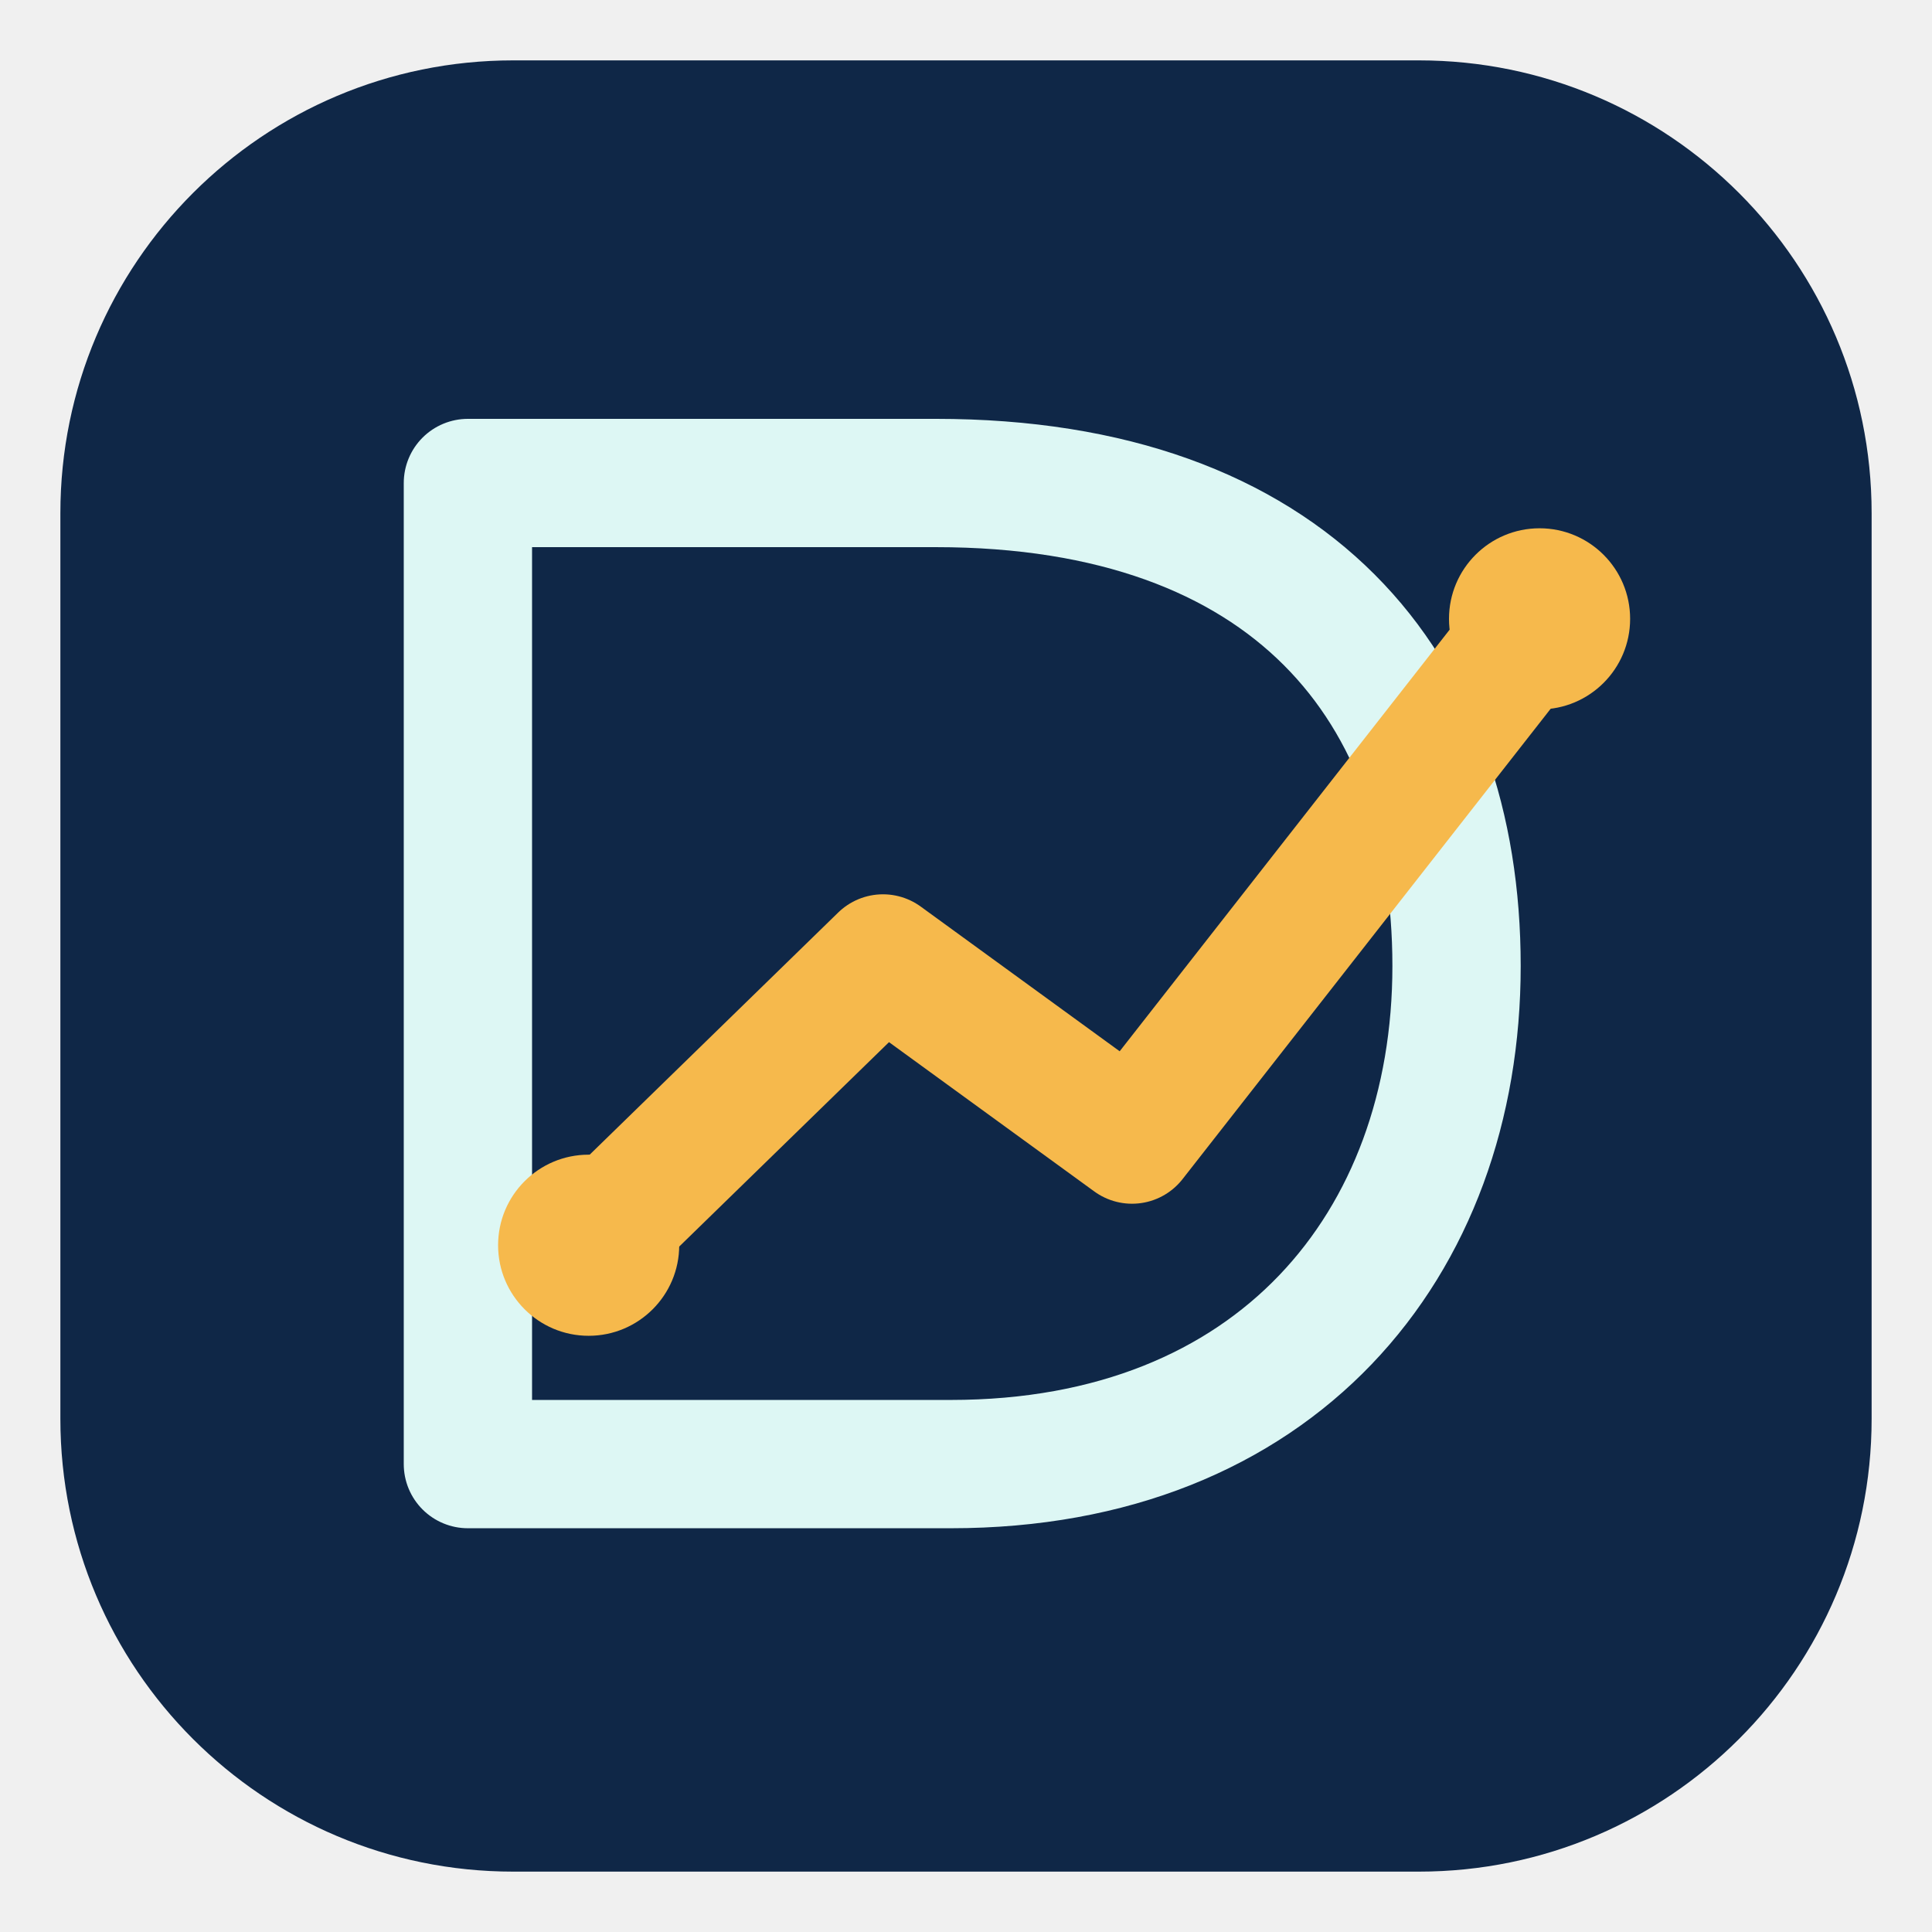
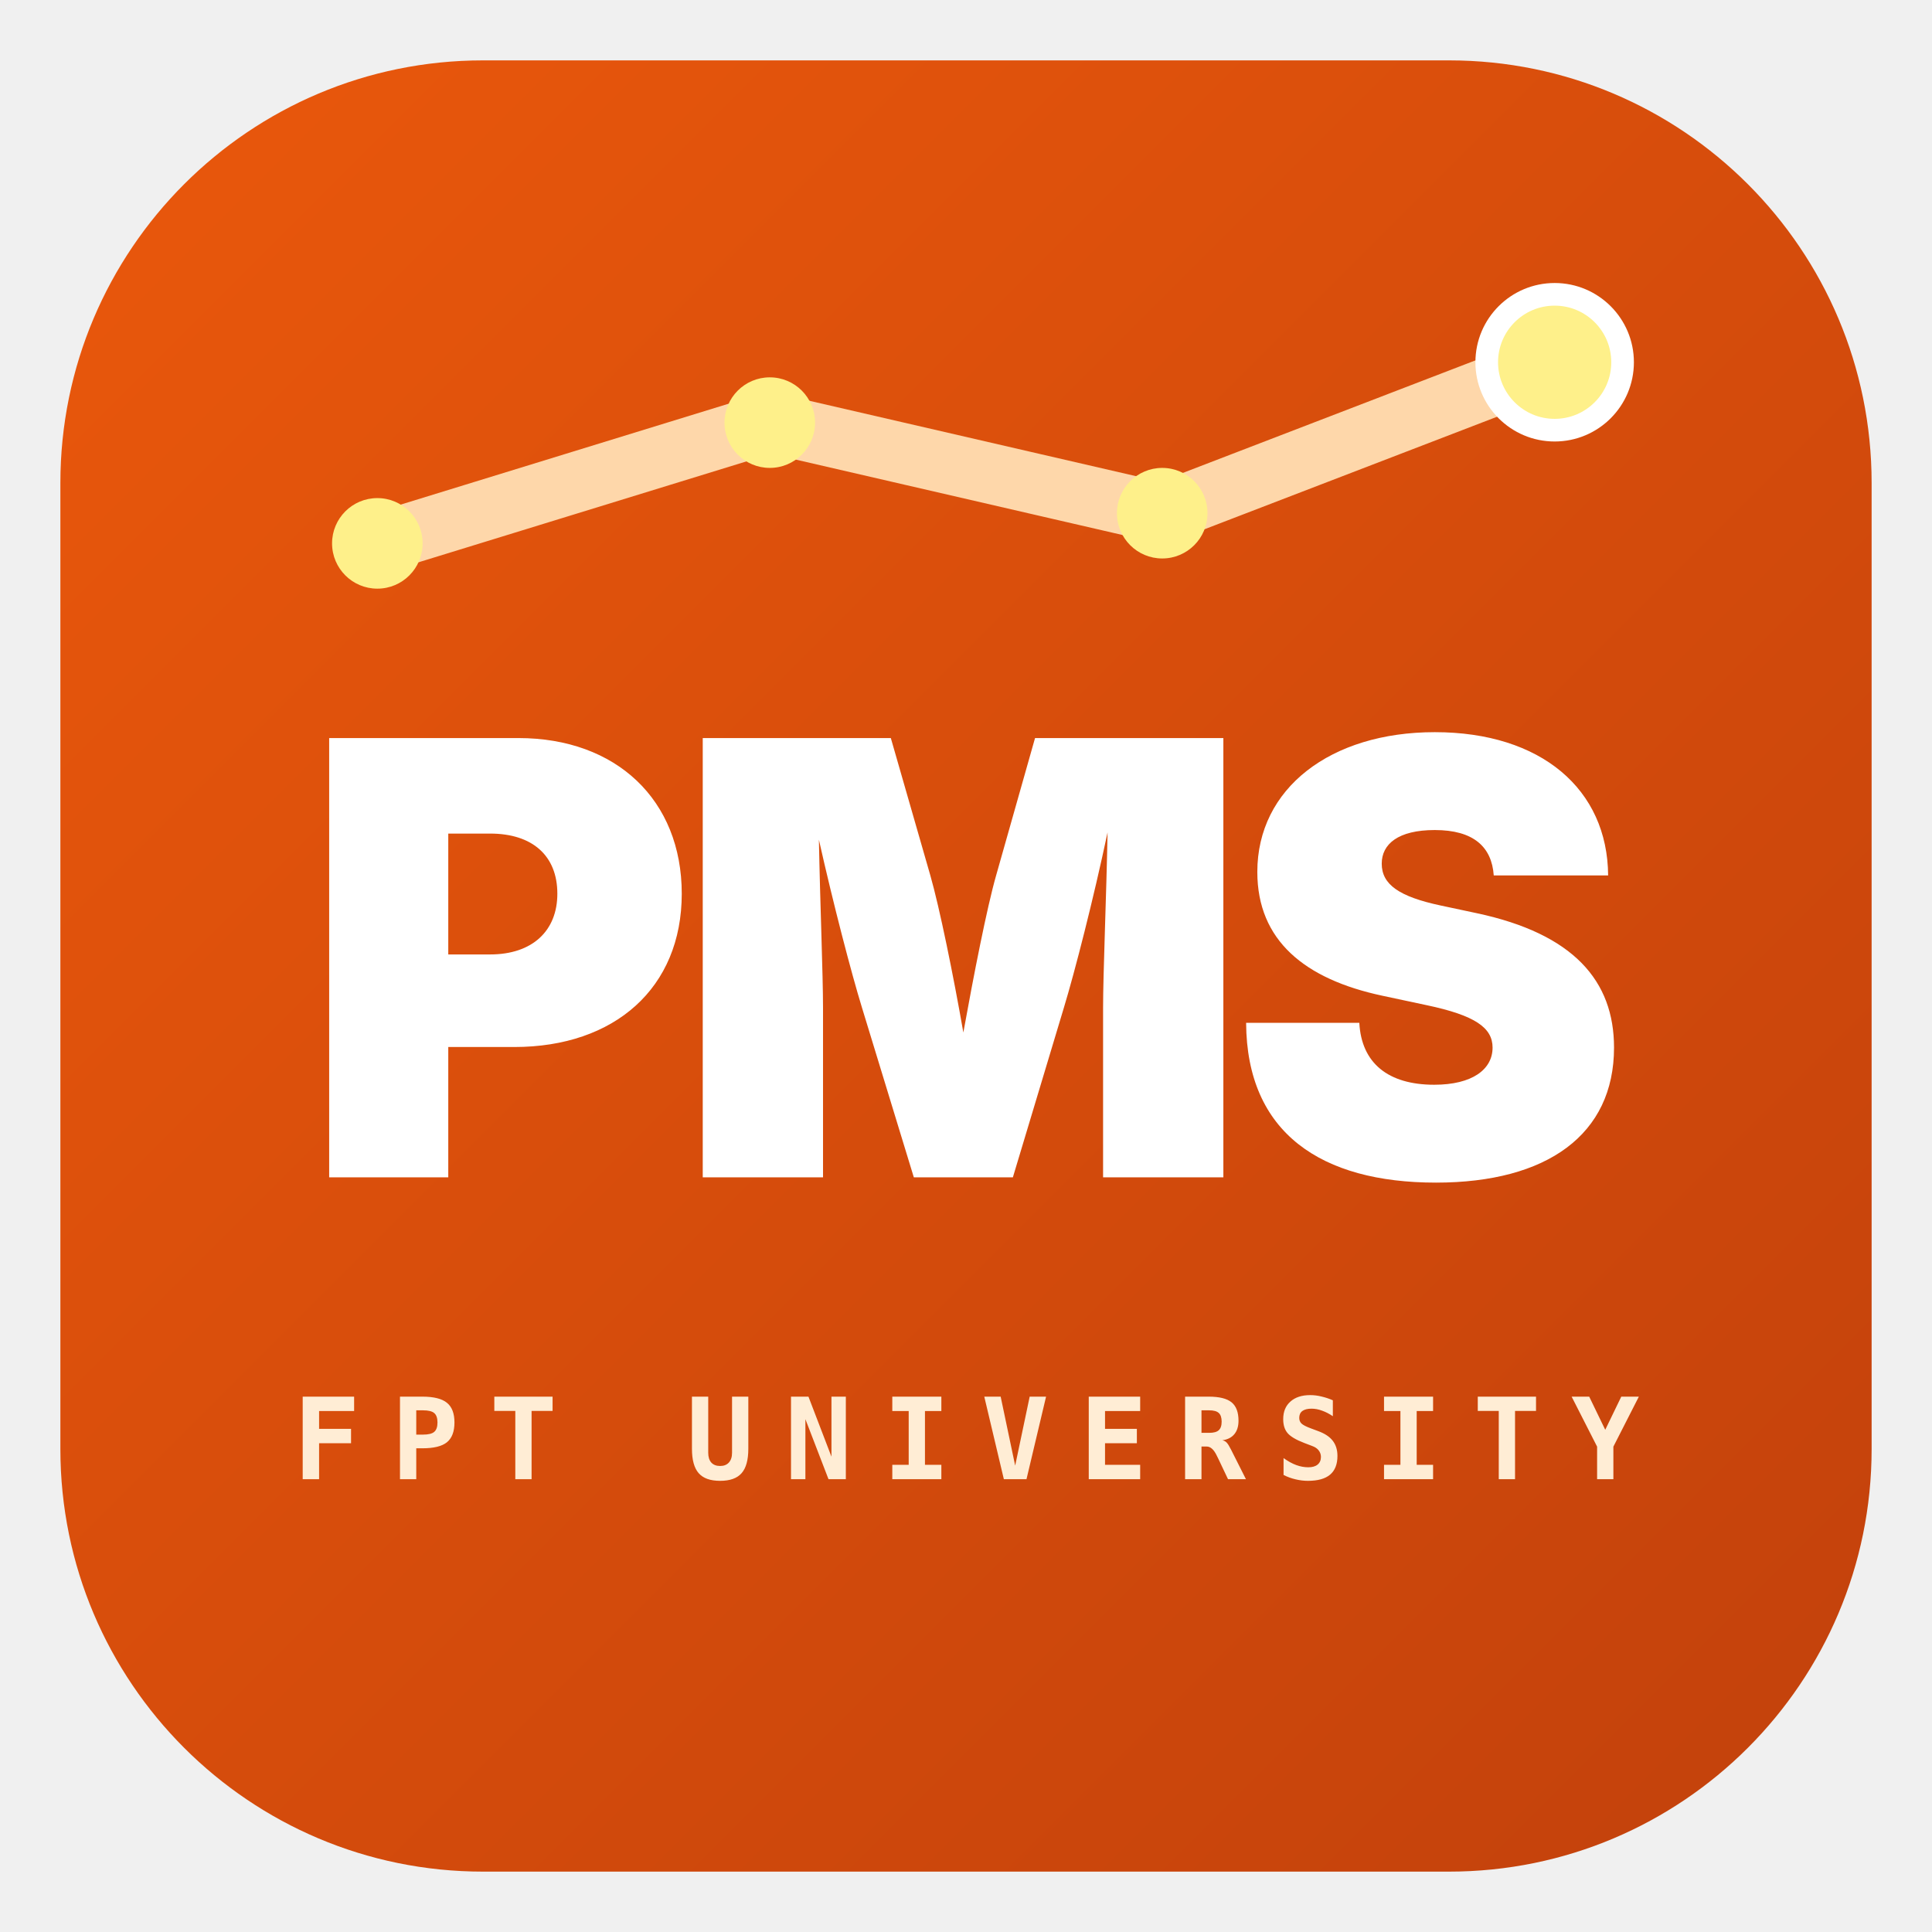
- <svg xmlns="http://www.w3.org/2000/svg" viewBox="0 0 256 256" role="img" aria-label="AI-PMS symbol">
-   <rect x="8" y="8" width="240" height="240" rx="60" fill="#0F2747" />
-   <path d="M62 194V64h62c47 0 69 27 69 64s-24 66-67 66H62Z" fill="none" stroke="#DDF7F4" stroke-width="17" stroke-linejoin="round" />
-   <path d="m78 165 39-38 33 24 54-69" fill="none" stroke="#F6B94C" stroke-width="17" stroke-linecap="round" stroke-linejoin="round" />
-   <circle cx="78" cy="165" r="12" fill="#F6B94C" />
-   <circle cx="204" cy="82" r="12" fill="#F6B94C" />
+ <svg xmlns="http://www.w3.org/2000/svg" viewBox="0 0 256 256" role="img" aria-label="PMS Favicon">
+   <defs>
+     <linearGradient id="pmsFavGrad" x1="0%" y1="0%" x2="100%" y2="100%">
+       <stop offset="0%" stop-color="#EA580C" />
+       <stop offset="100%" stop-color="#C2410C" />
+     </linearGradient>
+   </defs>
+   <rect x="8" y="8" width="240" height="240" rx="56" fill="url(#pmsFavGrad)" />
+   <path d="M50 72 L102 56 L154 68 L206 48" fill="none" stroke="#FED7AA" stroke-width="8" stroke-linecap="round" stroke-linejoin="round" />
+   <circle cx="50" cy="72" r="6" fill="#FEF08A" />
+   <circle cx="102" cy="56" r="6" fill="#FEF08A" />
+   <circle cx="154" cy="68" r="6" fill="#FEF08A" />
+   <circle cx="206" cy="48" r="9" fill="#FEF08A" stroke="#FFFFFF" stroke-width="3" />
+   <text x="128" y="156" font-family="'Plus Jakarta Sans', Inter, -apple-system, sans-serif" font-weight="900" font-size="80" letter-spacing="-3" text-anchor="middle" fill="#FFFFFF">PMS</text>
+   <text x="128" y="196" font-family="'JetBrains Mono', monospace" font-weight="700" font-size="15" letter-spacing="4" text-anchor="middle" fill="#FFEDD5">FPT UNIVERSITY</text>
</svg>
